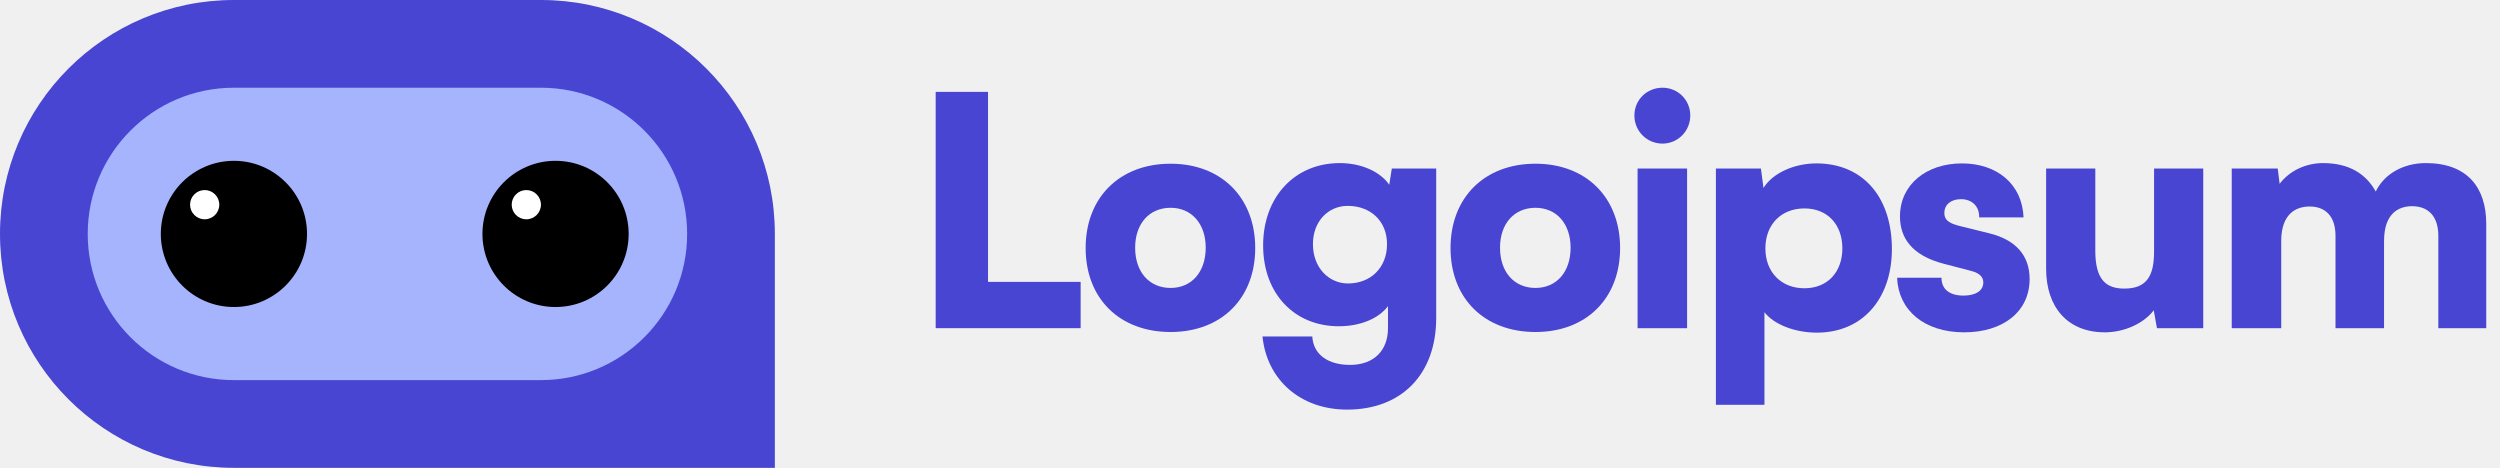
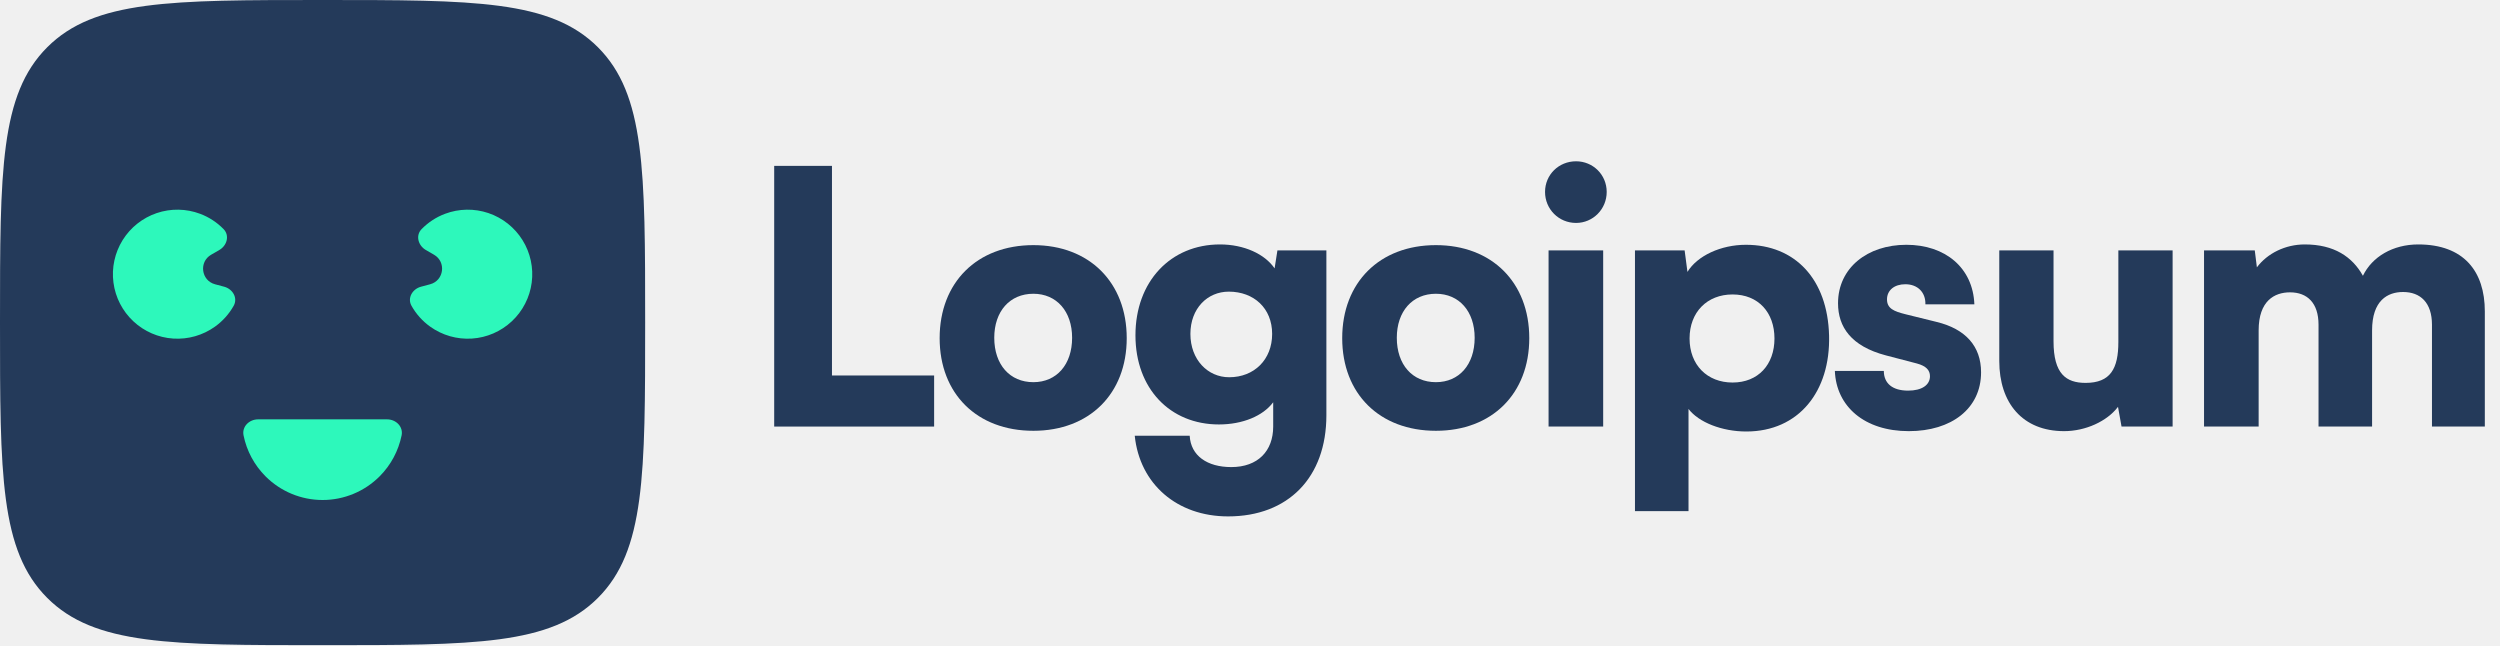
- <svg xmlns="http://www.w3.org/2000/svg" id="logo-40" width="171" height="32" viewBox="0 0 171 32" fill="none">
-   <path d="M67.582 6.284H64V22.447H73.916V19.28H67.582V6.284Z" fill="#4845D2" class="ccustom" />
-   <path d="M74.258 16.965C74.258 20.416 76.574 22.709 80.069 22.709C83.541 22.709 85.857 20.416 85.857 16.965C85.857 13.514 83.541 11.198 80.069 11.198C76.574 11.198 74.258 13.514 74.258 16.965ZM77.644 16.943C77.644 15.305 78.605 14.213 80.069 14.213C81.51 14.213 82.471 15.305 82.471 16.943C82.471 18.603 81.51 19.695 80.069 19.695C78.605 19.695 77.644 18.603 77.644 16.943Z" fill="#4845D2" class="ccustom" />
-   <path d="M86.398 16.79C86.398 20.088 88.538 22.316 91.574 22.316C93.038 22.316 94.305 21.792 94.938 20.94V22.447C94.938 23.954 93.999 24.959 92.339 24.959C90.854 24.959 89.827 24.26 89.761 23.015H86.354C86.66 26.008 88.975 28.017 92.142 28.017C95.877 28.017 98.236 25.593 98.236 21.748V11.526H95.2L95.025 12.64C94.414 11.745 93.125 11.155 91.64 11.155C88.582 11.155 86.398 13.448 86.398 16.79ZM89.805 16.703C89.805 15.13 90.854 14.082 92.186 14.082C93.737 14.082 94.873 15.108 94.873 16.703C94.873 18.297 93.759 19.389 92.208 19.389C90.876 19.389 89.805 18.297 89.805 16.703Z" fill="#4845D2" class="ccustom" />
-   <path d="M99.217 16.965C99.217 20.416 101.532 22.709 105.027 22.709C108.5 22.709 110.815 20.416 110.815 16.965C110.815 13.514 108.5 11.198 105.027 11.198C101.532 11.198 99.217 13.514 99.217 16.965ZM102.602 16.943C102.602 15.305 103.563 14.213 105.027 14.213C106.468 14.213 107.429 15.305 107.429 16.943C107.429 18.603 106.468 19.695 105.027 19.695C103.563 19.695 102.602 18.603 102.602 16.943Z" fill="#4845D2" class="ccustom" />
-   <path d="M113.715 9.822C114.763 9.822 115.615 8.971 115.615 7.9C115.615 6.83 114.763 6 113.715 6C112.645 6 111.793 6.83 111.793 7.9C111.793 8.971 112.645 9.822 113.715 9.822ZM112.011 22.447H115.397V11.526H112.011V22.447Z" fill="#4845D2" class="ccustom" />
-   <path d="M117.368 27.689H120.688V21.355C121.321 22.185 122.763 22.753 124.27 22.753C127.524 22.753 129.49 20.263 129.403 16.812C129.315 13.295 127.284 11.177 124.248 11.177C122.697 11.177 121.234 11.854 120.622 12.858L120.447 11.526H117.368V27.689ZM120.753 16.987C120.753 15.348 121.845 14.256 123.418 14.256C125.012 14.256 126.017 15.37 126.017 16.987C126.017 18.603 125.012 19.717 123.418 19.717C121.845 19.717 120.753 18.625 120.753 16.987Z" fill="#4845D2" class="ccustom" />
-   <path d="M129.761 18.996C129.848 21.202 131.596 22.731 134.348 22.731C136.991 22.731 138.826 21.333 138.826 19.084C138.826 17.467 137.865 16.397 136.073 15.96L134.13 15.479C133.431 15.305 132.994 15.13 132.994 14.562C132.994 13.994 133.452 13.623 134.13 13.623C134.894 13.623 135.396 14.125 135.375 14.868H138.411C138.323 12.596 136.598 11.177 134.195 11.177C131.771 11.177 129.958 12.618 129.958 14.802C129.958 16.266 130.766 17.467 132.928 18.035L134.85 18.537C135.418 18.69 135.658 18.952 135.658 19.324C135.658 19.87 135.156 20.219 134.304 20.219C133.321 20.219 132.797 19.761 132.797 18.996H129.761Z" fill="#4845D2" class="ccustom" />
-   <path d="M143.974 22.731C145.307 22.731 146.639 22.119 147.316 21.224L147.535 22.447H150.702V11.526H147.338V17.205C147.338 18.843 146.858 19.739 145.307 19.739C144.105 19.739 143.319 19.193 143.319 17.161V11.526H139.955V18.384C139.955 20.984 141.397 22.731 143.974 22.731Z" fill="#4845D2" class="ccustom" />
-   <path d="M156.036 22.447V16.484C156.036 14.649 157.019 14.125 157.98 14.125C159.05 14.125 159.749 14.781 159.749 16.135V22.447H163.069V16.484C163.069 14.628 164.03 14.104 164.991 14.104C166.061 14.104 166.782 14.759 166.782 16.135V22.447H170.059V15.305C170.059 12.815 168.748 11.155 165.93 11.155C164.358 11.155 163.069 11.919 162.501 13.099C161.846 11.919 160.71 11.155 158.897 11.155C157.696 11.155 156.582 11.701 155.927 12.575L155.796 11.526H152.65V22.447H156.036Z" fill="#4845D2" class="ccustom" />
-   <path d="M0 16C0 7.163 7.163 0 16 0H37C45.837 0 53 7.163 53 16V32H16C7.163 32 0 24.837 0 16Z" fill="#4845D2" class="ccustom" />
-   <rect x="6" y="6" width="41" height="20" rx="10" fill="#A5B4FC" class="ccompli2" />
-   <circle cx="16" cy="16" r="5" fill="#000000" />
-   <circle cx="14" cy="14" r="1" fill="#ffffff" />
-   <circle cx="38" cy="16" r="5" fill="#000000" />
-   <circle cx="36" cy="14" r="1" fill="#ffffff" />
+ <svg xmlns="http://www.w3.org/2000/svg" id="logo-34" width="155" height="40" viewBox="0 0 155 40" fill="none">
+   <path d="M51.582 10.284H48V26.447H57.916V23.28H51.582V10.284Z" class="ccustom" fill="#243A5A" />
+   <path d="M58.258 20.965C58.258 24.416 60.574 26.709 64.069 26.709C67.541 26.709 69.857 24.416 69.857 20.965C69.857 17.514 67.541 15.198 64.069 15.198C60.574 15.198 58.258 17.514 58.258 20.965ZM61.644 20.943C61.644 19.305 62.605 18.213 64.069 18.213C65.51 18.213 66.471 19.305 66.471 20.943C66.471 22.603 65.51 23.695 64.069 23.695C62.605 23.695 61.644 22.603 61.644 20.943Z" class="ccustom" fill="#243A5A" />
+   <path d="M70.398 20.79C70.398 24.088 72.538 26.316 75.574 26.316C77.038 26.316 78.305 25.792 78.938 24.94V26.447C78.938 27.954 77.999 28.959 76.339 28.959C74.854 28.959 73.827 28.26 73.761 27.015H70.354C70.66 30.008 72.975 32.017 76.142 32.017C79.877 32.017 82.236 29.593 82.236 25.748V15.526H79.2L79.025 16.64C78.414 15.745 77.125 15.155 75.64 15.155C72.582 15.155 70.398 17.448 70.398 20.79ZM73.805 20.703C73.805 19.13 74.854 18.082 76.186 18.082C77.737 18.082 78.873 19.108 78.873 20.703C78.873 22.297 77.759 23.389 76.208 23.389C74.876 23.389 73.805 22.297 73.805 20.703Z" class="ccustom" fill="#243A5A" />
+   <path d="M83.217 20.965C83.217 24.416 85.532 26.709 89.027 26.709C92.5 26.709 94.815 24.416 94.815 20.965C94.815 17.514 92.5 15.198 89.027 15.198C85.532 15.198 83.217 17.514 83.217 20.965ZM86.602 20.943C86.602 19.305 87.563 18.213 89.027 18.213C90.468 18.213 91.429 19.305 91.429 20.943C91.429 22.603 90.468 23.695 89.027 23.695C87.563 23.695 86.602 22.603 86.602 20.943Z" class="ccustom" fill="#243A5A" />
+   <path d="M97.715 13.822C98.763 13.822 99.615 12.97 99.615 11.9C99.615 10.83 98.763 10 97.715 10C96.645 10 95.793 10.83 95.793 11.9C95.793 12.97 96.645 13.822 97.715 13.822ZM96.011 26.447H99.397V15.526H96.011V26.447Z" class="ccustom" fill="#243A5A" />
+   <path d="M101.368 31.689H104.688V25.355C105.321 26.185 106.763 26.753 108.27 26.753C111.524 26.753 113.49 24.263 113.403 20.812C113.315 17.295 111.284 15.177 108.248 15.177C106.697 15.177 105.234 15.854 104.622 16.858L104.447 15.526H101.368V31.689ZM104.753 20.987C104.753 19.349 105.845 18.256 107.418 18.256C109.012 18.256 110.017 19.37 110.017 20.987C110.017 22.603 109.012 23.717 107.418 23.717C105.845 23.717 104.753 22.625 104.753 20.987Z" class="ccustom" fill="#243A5A" />
+   <path d="M113.761 22.996C113.848 25.202 115.596 26.731 118.348 26.731C120.991 26.731 122.826 25.333 122.826 23.084C122.826 21.467 121.865 20.397 120.073 19.96L118.13 19.48C117.431 19.305 116.994 19.13 116.994 18.562C116.994 17.994 117.452 17.623 118.13 17.623C118.894 17.623 119.396 18.125 119.375 18.868H122.411C122.323 16.596 120.598 15.177 118.195 15.177C115.771 15.177 113.958 16.618 113.958 18.802C113.958 20.266 114.766 21.467 116.928 22.035L118.85 22.537C119.418 22.69 119.658 22.952 119.658 23.324C119.658 23.87 119.156 24.219 118.304 24.219C117.321 24.219 116.797 23.761 116.797 22.996H113.761Z" class="ccustom" fill="#243A5A" />
+   <path d="M127.974 26.731C129.307 26.731 130.639 26.119 131.316 25.224L131.535 26.447H134.702V15.526H131.338V21.205C131.338 22.843 130.858 23.739 129.307 23.739C128.105 23.739 127.319 23.193 127.319 21.161V15.526H123.955V22.384C123.955 24.984 125.397 26.731 127.974 26.731Z" class="ccustom" fill="#243A5A" />
+   <path d="M140.036 26.447V20.484C140.036 18.649 141.019 18.125 141.98 18.125C143.05 18.125 143.749 18.781 143.749 20.135V26.447H147.069V20.484C147.069 18.628 148.03 18.104 148.991 18.104C150.061 18.104 150.782 18.759 150.782 20.135V26.447H154.059V19.305C154.059 16.815 152.748 15.155 149.93 15.155C148.358 15.155 147.069 15.919 146.501 17.099C145.846 15.919 144.71 15.155 142.897 15.155C141.696 15.155 140.582 15.701 139.927 16.575L139.796 15.526H136.65V26.447H140.036Z" class="ccustom" fill="#243A5A" />
+   <path d="M0 20C0 10.572 0 5.858 2.929 2.929C5.858 0 10.572 0 20 0C29.428 0 34.142 0 37.071 2.929C40 5.858 40 10.572 40 20C40 29.428 40 34.142 37.071 37.071C34.142 40 29.428 40 20 40C10.572 40 5.858 40 2.929 37.071C0 34.142 0 29.428 0 20Z" class="ccustom" fill="#243A5A" />
+   <path d="M24 26C24.552 26 25.01 26.452 24.9 26.993C24.706 27.949 24.235 28.835 23.535 29.535C22.598 30.473 21.326 31 20 31C18.674 31 17.402 30.473 16.465 29.535C15.764 28.835 15.293 27.949 15.1 26.993C14.99 26.452 15.448 26 16 26L24 26Z" class="ccompli2" fill="#2DF8BB" />
+   <path d="M26.102 17.776C25.569 17.919 25.242 18.477 25.513 18.959C25.797 19.466 26.191 19.908 26.67 20.251C27.422 20.79 28.338 21.052 29.262 20.991C30.185 20.931 31.059 20.552 31.734 19.919C32.41 19.287 32.845 18.44 32.966 17.522C33.087 16.605 32.886 15.674 32.397 14.888C31.908 14.102 31.162 13.51 30.286 13.212C29.41 12.915 28.457 12.93 27.591 13.256C27.04 13.464 26.545 13.789 26.139 14.205C25.753 14.6 25.924 15.224 26.402 15.5L26.909 15.793C27.681 16.238 27.529 17.394 26.668 17.625L26.102 17.776Z" class="ccompli2" fill="#2DF8BB" />
+   <path d="M13.898 17.776C14.431 17.919 14.758 18.477 14.488 18.959C14.203 19.466 13.809 19.908 13.33 20.251C12.578 20.79 11.662 21.052 10.739 20.991C9.815 20.931 8.941 20.552 8.266 19.919C7.59 19.287 7.155 18.44 7.034 17.522C6.913 16.605 7.115 15.674 7.603 14.888C8.092 14.102 8.838 13.51 9.714 13.212C10.591 12.915 11.543 12.93 12.409 13.256C12.961 13.464 13.456 13.789 13.862 14.205C14.248 14.6 14.076 15.224 13.598 15.5L13.091 15.793C12.319 16.238 12.472 17.394 13.332 17.625L13.898 17.776Z" class="ccompli2" fill="#2DF8BB" />
</svg>
